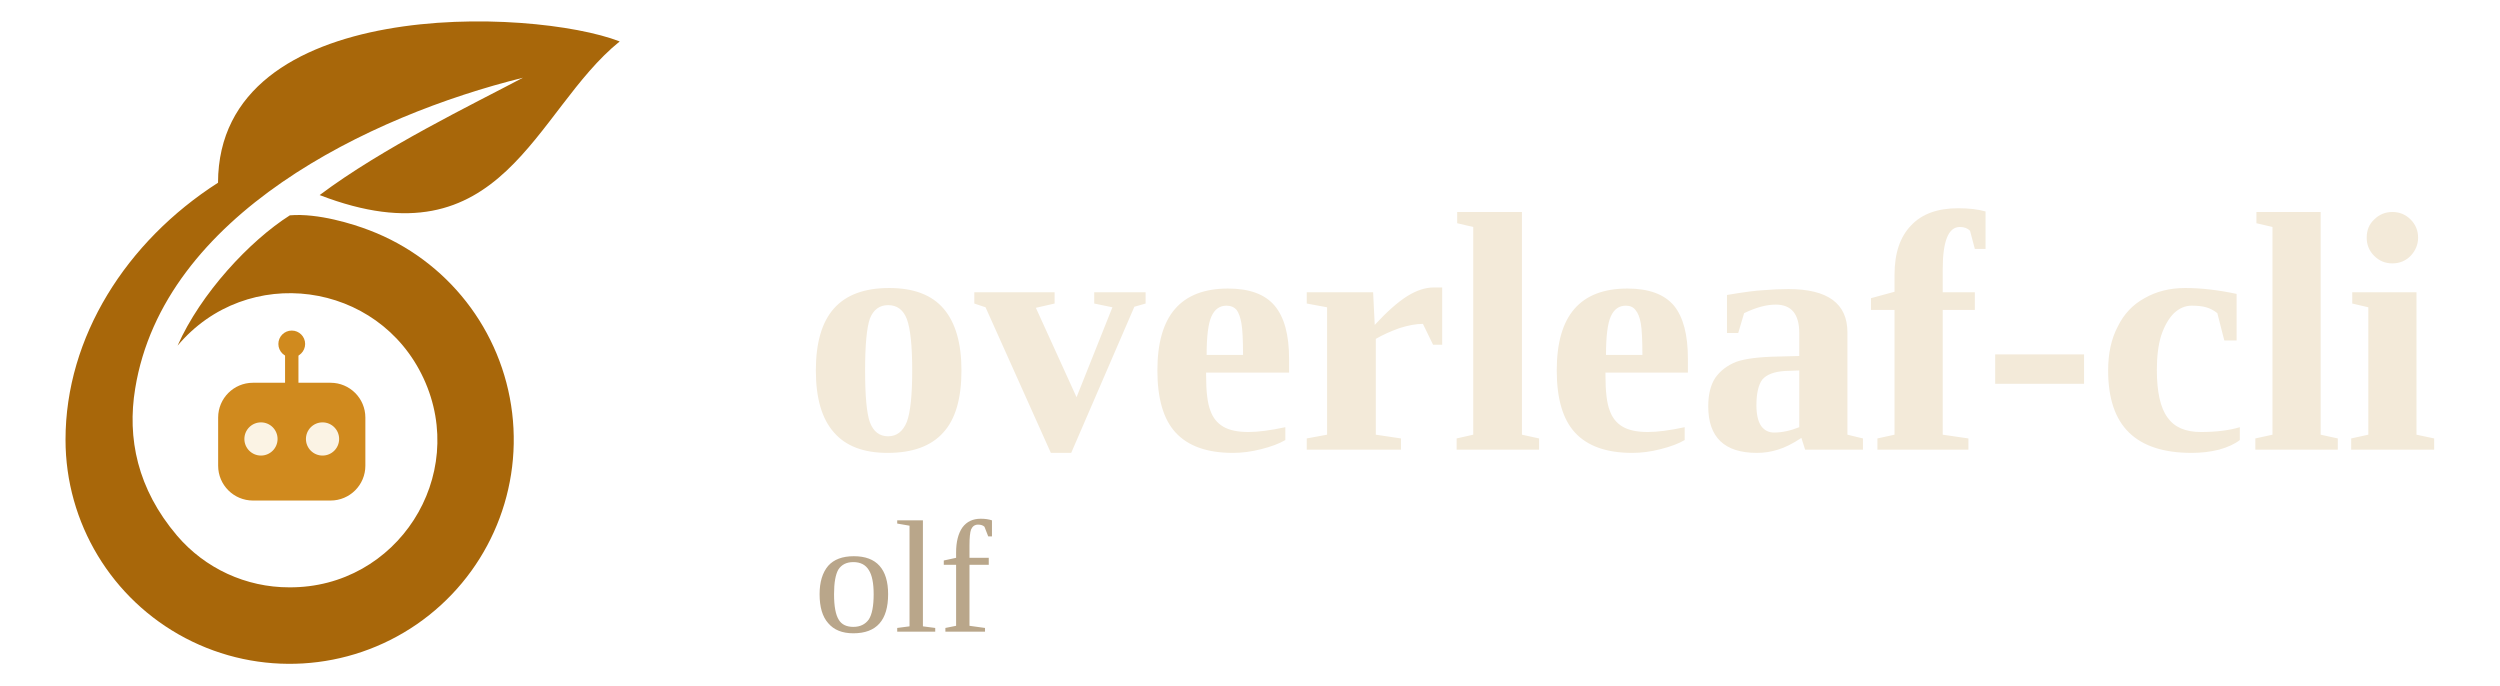
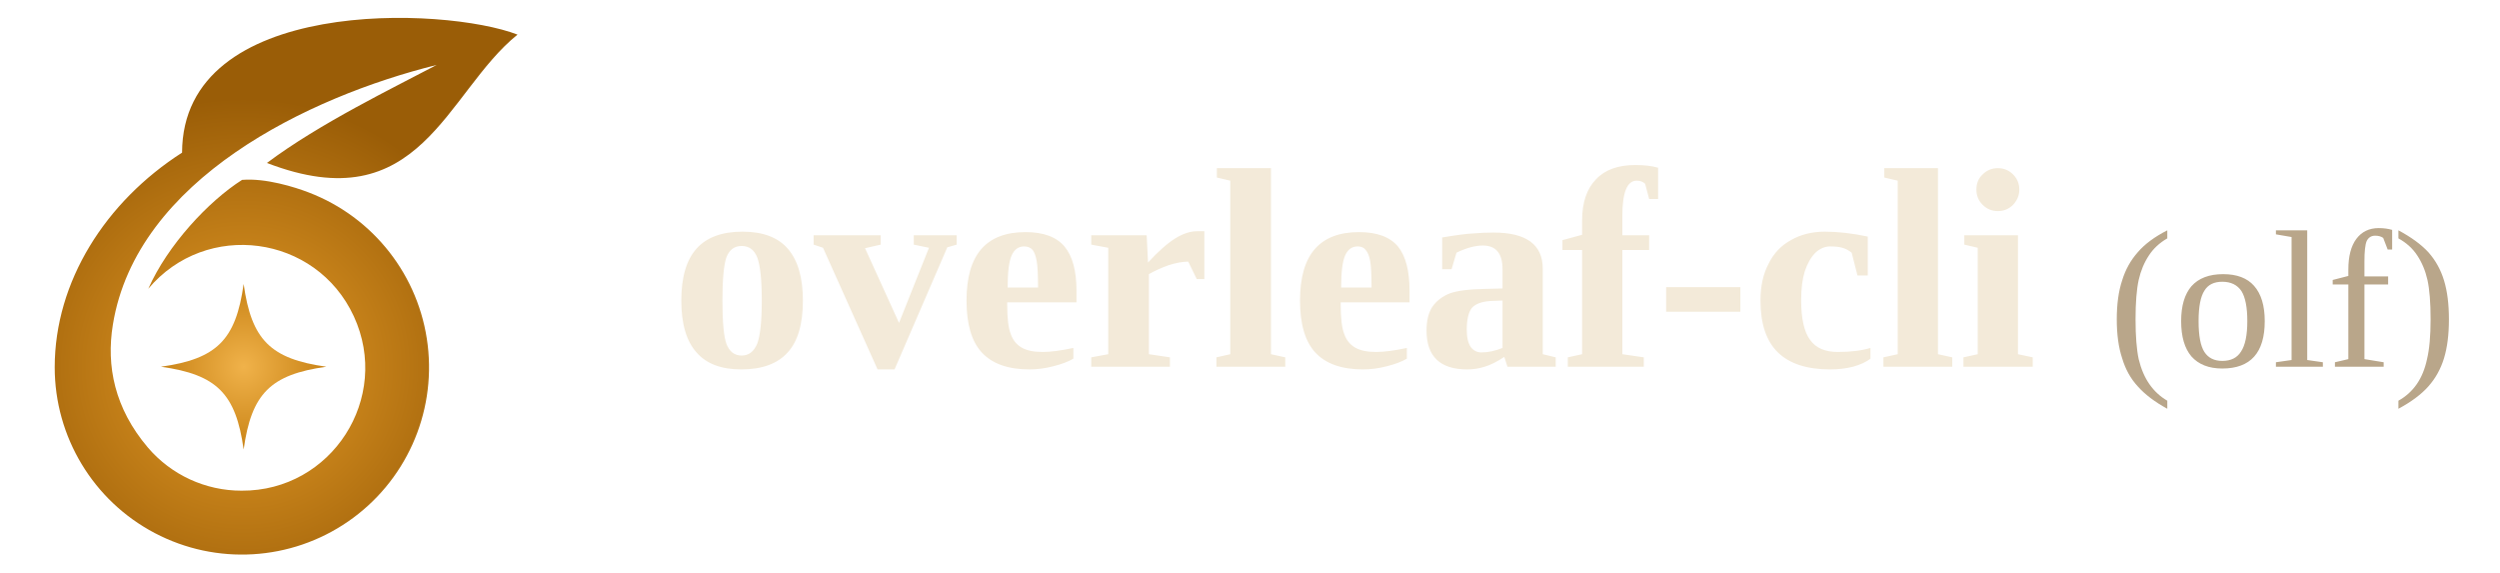
- <svg xmlns="http://www.w3.org/2000/svg" viewBox="0 0 467 128" role="img" aria-labelledby="t">
+ <svg xmlns="http://www.w3.org/2000/svg" viewBox="0 0 559 128" role="img" aria-labelledby="t">
  <svg x="4" y="4" width="120" height="120" viewBox="0 0 24 24">
-     <path d="M22.352.748C19.111-.51 7.365-.982 7.345 6.027c-3.427 2.194-5.697 5.768-5.697 9.598a8.373 8.373 0 0 0 13.123 6.898 8.373 8.373 0 0 0-1.767-14.719c-.606-.234-1.923-.648-2.975-.559-1.501.954-3.331 2.916-4.195 4.869 2.589-3.082 7.505-2.425 9.194 1.229 1.689 3.654-.994 7.824-5.02 7.8a5.5 5.5 0 0 1-4.195-1.933c-1.485-1.748-1.868-3.644-1.562-5.497 1.057-6.495 8.759-10.189 14.486-11.609-1.868.989-5.237 2.613-7.595 4.384C18.015 9.138 19.131 3.345 22.352.748z" fill="#a8670a" />
-     <rect x="7.35" y="13.5" width="5.5" height="4.4" rx="1.3" fill="#d08a1e" />
-     <circle cx="8.95" cy="15.6" r="0.62" fill="#fbf3e4" />
-     <circle cx="11.25" cy="15.6" r="0.62" fill="#fbf3e4" />
-     <rect x="9.85" y="12.2" width="0.5" height="1.4" fill="#d08a1e" />
-     <circle cx="10.1" cy="12.05" r="0.5" fill="#d08a1e" />
+     <defs>
+       <radialGradient id="gb-dark" gradientUnits="userSpaceOnUse" cx="10.1" cy="15.6" r="12">
+         <stop offset="0.3" stop-color="#d08a1e" />
+         <stop offset="1" stop-color="#9a5d07" />
+       </radialGradient>
+       <radialGradient id="gbs-dark" gradientUnits="userSpaceOnUse" cx="10.1" cy="15.6" r="3.7">
+         <stop offset="0" stop-color="#f0b24a" />
+         <stop offset="1" stop-color="#c98316" />
+       </radialGradient>
+     </defs>
+     <path d="M22.352.748C19.111-.51 7.365-.982 7.345 6.027c-3.427 2.194-5.697 5.768-5.697 9.598a8.373 8.373 0 0 0 13.123 6.898 8.373 8.373 0 0 0-1.767-14.719c-.606-.234-1.923-.648-2.975-.559-1.501.954-3.331 2.916-4.195 4.869 2.589-3.082 7.505-2.425 9.194 1.229 1.689 3.654-.994 7.824-5.02 7.8a5.5 5.5 0 0 1-4.195-1.933c-1.485-1.748-1.868-3.644-1.562-5.497 1.057-6.495 8.759-10.189 14.486-11.609-1.868.989-5.237 2.613-7.595 4.384C18.015 9.138 19.131 3.345 22.352.748z" fill="url(#gb-dark)" />
+     <path d="M10.1 11.9 C10.45 14.4 11.3 15.25 13.8 15.6 C11.3 15.95 10.45 16.8 10.1 19.3 C9.75 16.8 8.9 15.95 6.4 15.6 C8.9 15.25 9.75 14.4 10.1 11.9Z" fill="url(#gbs-dark)" />
  </svg>
-   <path d="M179.6 69.2Q179.6 77.1 176.2 80.8Q172.8 84.6 165.8 84.6Q159.1 84.6 155.8 80.8Q152.4 77 152.4 69.2Q152.4 61.4 155.8 57.6Q159.2 53.8 166.1 53.8Q173 53.8 176.3 57.7Q179.6 61.6 179.6 69.2ZM170.4 69.2Q170.4 62.3 169.4 59.6Q168.4 57 165.9 57Q163.5 57 162.5 59.5Q161.6 62.1 161.6 69.2Q161.6 76.4 162.5 78.9Q163.5 81.5 165.9 81.5Q168.3 81.5 169.4 78.8Q170.4 76.1 170.4 69.2Z M200.1 84.6H196.3L184.1 57.4L182 56.7V54.6H197V56.7L193.5 57.5L201.1 74.2L207.8 57.4L204.4 56.7V54.6H214V56.7L211.9 57.3Z M229.4 53.9Q235.4 53.9 238.1 57.1Q240.8 60.3 240.8 67V69.6H225.3V70.1Q225.3 74.7 226.1 76.7Q226.8 78.7 228.5 79.7Q230.2 80.7 233.2 80.7Q235.9 80.7 240.1 79.8V82.2Q238.4 83.2 235.6 83.9Q232.9 84.6 230.3 84.6Q223.1 84.6 219.6 80.8Q216.2 77.1 216.2 69.2Q216.2 61.5 219.5 57.7Q222.8 53.9 229.4 53.9ZM229.1 57.1Q227.2 57.1 226.3 59.1Q225.4 61.1 225.4 66.3H232.2Q232.2 62.1 231.9 60.4Q231.6 58.7 231 57.9Q230.3 57.1 229.1 57.1Z M256.8 60.7Q260.2 57 262.9 55.3Q265.5 53.7 267.8 53.7H269.4V64.4H267.7L265.8 60.5Q263.9 60.5 261.4 61.3Q258.9 62.2 257 63.3V81.2L261.7 81.9V84H244.1V81.9L247.9 81.2V57.4L244.1 56.7V54.6H256.5Z M284.3 81.2 287.5 81.9V84H272.1V81.9L275.2 81.2V42.4L272.2 41.7V39.6H284.3Z M304 53.9Q310 53.9 312.7 57.1Q315.3 60.3 315.3 67V69.6H299.9V70.1Q299.9 74.7 300.7 76.7Q301.4 78.7 303.1 79.7Q304.8 80.7 307.8 80.7Q310.5 80.7 314.7 79.8V82.2Q313 83.2 310.2 83.9Q307.5 84.6 304.9 84.6Q297.7 84.6 294.2 80.8Q290.8 77.1 290.8 69.2Q290.8 61.5 294.1 57.7Q297.4 53.9 304 53.9ZM303.7 57.1Q301.8 57.1 300.9 59.1Q300 61.1 300 66.3H306.8Q306.8 62.1 306.5 60.4Q306.2 58.7 305.5 57.9Q304.9 57.1 303.7 57.1Z M334.1 54Q345.1 54 345.1 62.1V81.2L348 81.9V84H337.2L336.5 81.8Q334.1 83.4 332.1 84Q330.2 84.6 328.2 84.6Q319.1 84.6 319.1 75.9Q319.1 72.6 320.4 70.6Q321.8 68.6 324.3 67.6Q326.8 66.7 332.2 66.6L336.1 66.5V62.2Q336.1 56.9 331.7 56.9Q329.1 56.9 325.8 58.5L324.7 62.2H322.6V55.1Q327.3 54.3 329.5 54.2Q331.8 54 334.1 54ZM336.1 69.2 333.4 69.3Q330.4 69.5 329.2 70.9Q328.1 72.4 328.1 75.7Q328.1 78.3 329 79.6Q329.9 80.8 331.4 80.8Q333.6 80.8 336.1 79.8Z M353.9 57.9H349.5V55.7L353.9 54.5V51.3Q353.9 45.3 357 42.1Q360 38.9 365.8 38.9Q368.8 38.9 370.9 39.5V46.5H368.9L368 43.1Q367.3 42.4 366.1 42.4Q362.9 42.4 362.9 50.3V54.6H368.9V57.9H362.9V81.2L367.7 81.9V84H350.7V81.9L353.9 81.2Z M372.7 71.7V66.2H389.3V71.7Z M418.4 82.2Q417 83.3 414.5 84Q412.1 84.6 409.4 84.6Q401.6 84.6 397.7 80.8Q393.8 77 393.8 69.2Q393.8 64.4 395.6 61Q397.3 57.5 400.6 55.7Q403.9 53.8 408.2 53.8Q412.6 53.8 417.8 54.9V63.6H415.5L414.2 58.5Q413.2 57.7 412.1 57.4Q411.1 57.1 409.4 57.1Q407.6 57.1 406.1 58.5Q404.6 60 403.7 62.7Q402.9 65.3 402.9 69.1Q402.9 75.3 404.9 78Q406.8 80.7 411.1 80.7Q415.4 80.7 418.4 79.8Z M433.5 81.2 436.7 81.9V84H421.3V81.9L424.5 81.2V42.4L421.5 41.7V39.6H433.5Z M451.4 81.2 454.7 81.9V84H439.2V81.9L442.4 81.2V57.4L439.4 56.7V54.6H451.4ZM442.1 44.4Q442.1 42.3 443.5 41Q444.9 39.6 446.9 39.6Q448.9 39.6 450.3 41Q451.7 42.4 451.7 44.4Q451.7 46.3 450.3 47.8Q448.9 49.2 446.9 49.2Q444.9 49.2 443.5 47.8Q442.1 46.4 442.1 44.4Z" fill="#f3ead9" />
-   <path d="M165.9 111Q165.9 118.3 159.4 118.3Q156.3 118.3 154.7 116.4Q153.1 114.6 153.1 111Q153.1 107.6 154.7 105.7Q156.3 103.9 159.5 103.9Q162.7 103.9 164.3 105.7Q165.9 107.5 165.9 111ZM163.2 111Q163.2 107.9 162.3 106.5Q161.4 105 159.4 105Q157.5 105 156.6 106.4Q155.8 107.8 155.8 111Q155.8 114.4 156.7 115.8Q157.5 117.1 159.4 117.1Q161.3 117.1 162.3 115.7Q163.2 114.3 163.2 111Z M172.4 117 174.7 117.3V118H167.6V117.3L169.9 117V98.2L167.6 97.8V97.2H172.4Z M178.6 105.5H176.3V104.7L178.6 104.2V103.2Q178.6 100.2 179.8 98.5Q181 96.9 183.2 96.9Q184.4 96.9 185.3 97.2V100.2H184.6L183.9 98.4Q183.5 98 182.7 98Q181.8 98 181.4 98.9Q181.1 99.7 181.1 101.9V104.2H184.7V105.5H181.1V116.9L184 117.3V118H176.6V117.3L178.6 116.9Z" fill="#b9a68a" />
+   <path d="M179.6 67.2Q179.6 75.1 176.2 78.8Q172.8 82.6 165.8 82.6Q159.1 82.6 155.8 78.8Q152.4 75 152.4 67.2Q152.4 59.4 155.8 55.6Q159.2 51.8 166.1 51.8Q173 51.8 176.3 55.7Q179.6 59.6 179.6 67.2ZM170.4 67.2Q170.4 60.3 169.4 57.6Q168.4 55 165.9 55Q163.5 55 162.5 57.5Q161.6 60.1 161.6 67.2Q161.6 74.4 162.5 76.9Q163.5 79.5 165.9 79.5Q168.3 79.5 169.4 76.8Q170.4 74.1 170.4 67.2Z M200.1 82.6H196.3L184.1 55.4L182 54.7V52.6H197V54.7L193.5 55.5L201.1 72.2L207.8 55.4L204.4 54.7V52.6H214V54.7L211.9 55.3Z M229.4 51.9Q235.4 51.9 238.1 55.1Q240.8 58.3 240.8 65V67.6H225.3V68.1Q225.3 72.7 226.1 74.7Q226.8 76.7 228.5 77.7Q230.2 78.7 233.2 78.7Q235.9 78.7 240.1 77.8V80.2Q238.4 81.2 235.6 81.9Q232.9 82.6 230.3 82.6Q223.1 82.6 219.6 78.8Q216.2 75.1 216.2 67.2Q216.2 59.5 219.5 55.7Q222.8 51.9 229.4 51.9ZM229.1 55.1Q227.2 55.1 226.3 57.1Q225.4 59.1 225.4 64.3H232.2Q232.2 60.1 231.9 58.4Q231.6 56.7 231 55.9Q230.3 55.1 229.1 55.1Z M256.8 58.7Q260.2 55 262.9 53.3Q265.5 51.7 267.8 51.7H269.4V62.4H267.7L265.8 58.5Q263.9 58.5 261.4 59.3Q258.9 60.2 257 61.3V79.2L261.7 79.9V82H244.1V79.9L247.9 79.2V55.4L244.1 54.7V52.6H256.5Z M284.3 79.2 287.5 79.9V82H272.1V79.9L275.2 79.2V40.4L272.2 39.7V37.6H284.3Z M304 51.9Q310 51.9 312.7 55.1Q315.3 58.3 315.3 65V67.6H299.9V68.1Q299.9 72.7 300.7 74.7Q301.4 76.7 303.1 77.7Q304.8 78.7 307.8 78.7Q310.5 78.7 314.7 77.8V80.2Q313 81.2 310.2 81.9Q307.5 82.6 304.9 82.6Q297.7 82.6 294.2 78.8Q290.8 75.1 290.8 67.2Q290.8 59.5 294.1 55.7Q297.4 51.9 304 51.9ZM303.7 55.1Q301.8 55.1 300.9 57.1Q300 59.1 300 64.3H306.8Q306.8 60.1 306.5 58.4Q306.2 56.7 305.5 55.9Q304.9 55.1 303.7 55.1Z M334.1 52Q345.1 52 345.1 60.1V79.2L348 79.9V82H337.2L336.5 79.8Q334.1 81.4 332.1 82Q330.2 82.6 328.2 82.6Q319.1 82.6 319.1 73.9Q319.1 70.6 320.4 68.6Q321.8 66.6 324.3 65.6Q326.8 64.7 332.2 64.6L336.1 64.5V60.2Q336.1 54.9 331.7 54.9Q329.1 54.9 325.8 56.5L324.7 60.2H322.6V53.1Q327.3 52.3 329.5 52.2Q331.8 52 334.1 52ZM336.1 67.2 333.4 67.3Q330.4 67.5 329.2 68.9Q328.1 70.4 328.1 73.7Q328.1 76.3 329 77.6Q329.9 78.8 331.4 78.8Q333.6 78.8 336.1 77.8Z M353.9 55.9H349.5V53.7L353.9 52.5V49.3Q353.9 43.3 357 40.1Q360 36.9 365.8 36.9Q368.8 36.9 370.9 37.5V44.5H368.9L368 41.1Q367.3 40.4 366.1 40.4Q362.9 40.4 362.9 48.3V52.6H368.9V55.9H362.9V79.2L367.7 79.9V82H350.7V79.9L353.9 79.2Z M372.7 69.7V64.2H389.3V69.7Z M418.4 80.2Q417 81.3 414.5 82Q412.1 82.6 409.4 82.6Q401.6 82.6 397.7 78.8Q393.8 75 393.8 67.2Q393.8 62.4 395.6 59Q397.3 55.5 400.6 53.7Q403.9 51.8 408.2 51.8Q412.6 51.8 417.8 52.9V61.6H415.5L414.2 56.5Q413.2 55.7 412.1 55.4Q411.1 55.1 409.4 55.1Q407.6 55.1 406.1 56.5Q404.6 58 403.7 60.7Q402.9 63.3 402.9 67.1Q402.9 73.3 404.9 76Q406.8 78.7 411.1 78.7Q415.4 78.7 418.4 77.8Z M433.5 79.2 436.7 79.9V82H421.3V79.9L424.5 79.2V40.4L421.5 39.7V37.6H433.5Z M451.4 79.2 454.7 79.9V82H439.2V79.9L442.4 79.2V55.4L439.4 54.7V52.6H451.4ZM442.1 42.4Q442.1 40.3 443.5 39Q444.9 37.6 446.9 37.6Q448.9 37.6 450.3 39Q451.7 40.4 451.7 42.4Q451.7 44.3 450.3 45.8Q448.9 47.2 446.9 47.2Q444.9 47.2 443.5 45.8Q442.1 44.4 442.1 42.4Z" fill="#f3ead9" />
+   <path d="M477.7 71.4Q477.7 77 478.4 80.3Q479.2 83.6 480.8 85.9Q482.4 88.2 484.8 89.6V91.4Q480.6 89.1 478.2 86.4Q475.8 83.8 474.7 80.1Q473.5 76.5 473.5 71.4Q473.5 66.3 474.7 62.7Q475.8 59.1 478.2 56.4Q480.5 53.7 484.8 51.5V53.3Q482.2 54.8 480.7 57.1Q479.1 59.5 478.4 62.6Q477.7 65.8 477.7 71.4Z M506.6 71.8Q506.6 82.4 497.1 82.4Q492.6 82.4 490.2 79.7Q487.9 77 487.9 71.8Q487.9 66.7 490.2 64Q492.6 61.3 497.3 61.3Q501.9 61.3 504.2 63.9Q506.6 66.6 506.6 71.8ZM502.7 71.8Q502.7 67.2 501.4 65.1Q500 63 497.1 63Q494.3 63 493.1 65Q491.8 67 491.8 71.8Q491.8 76.7 493.1 78.7Q494.4 80.7 497.1 80.7Q500 80.7 501.3 78.6Q502.7 76.5 502.7 71.8Z M516.1 80.5 519.6 81V82H509.1V81L512.6 80.5V53L509.1 52.4V51.5H516.1Z M525.3 63.6H521.8V62.6L525.3 61.7V60.3Q525.3 55.8 527.1 53.4Q528.9 51 532.1 51Q533.7 51 535.1 51.4V55.8H534.1L533.1 53.2Q532.4 52.7 531.3 52.7Q530 52.7 529.4 53.9Q528.9 55.1 528.9 58.5V61.8H534.2V63.6H528.9V80.3L533.2 81V82H522.3V81L525.3 80.3Z M536.5 91.4V89.6Q539 88.2 540.6 85.9Q542.2 83.6 542.9 80.3Q543.7 77 543.7 71.4Q543.7 65.8 543 62.6Q542.3 59.5 540.7 57.1Q539.2 54.8 536.5 53.3V51.5Q540.8 53.8 543.2 56.4Q545.6 59.1 546.7 62.7Q547.8 66.3 547.8 71.4Q547.8 76.5 546.7 80.1Q545.6 83.7 543.2 86.4Q540.8 89.1 536.5 91.4Z" fill="#b9a68a" />
</svg>
